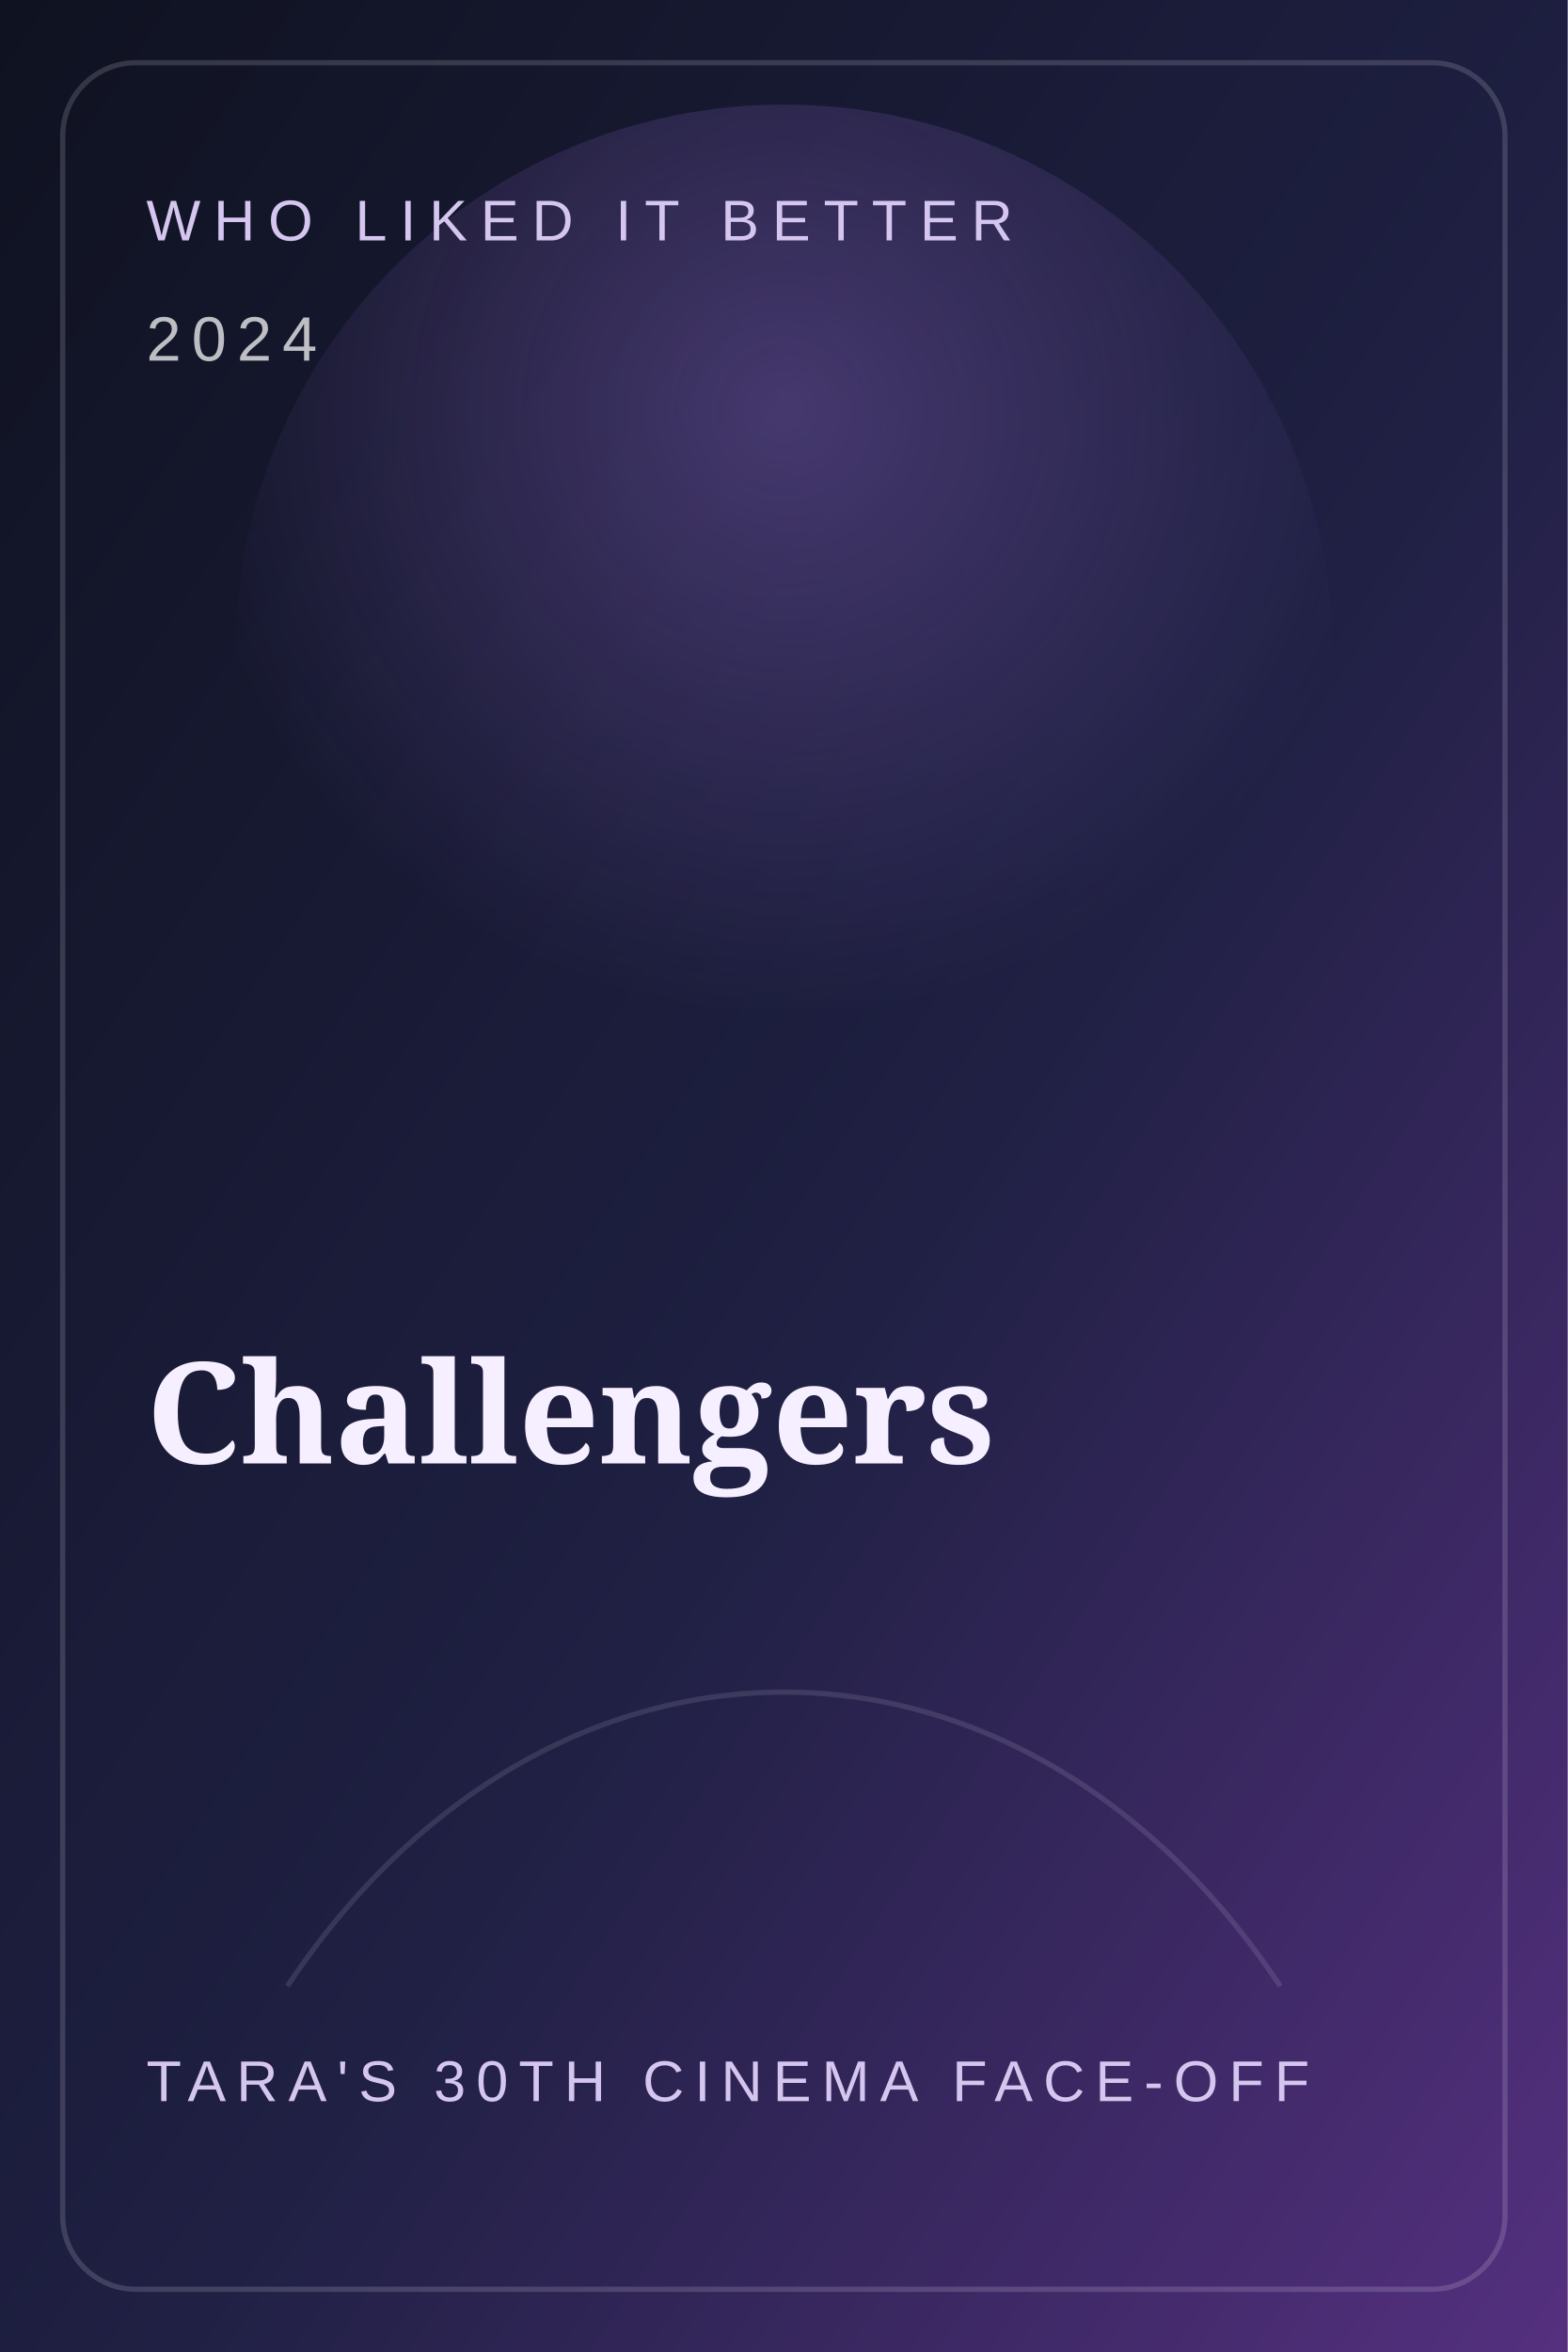
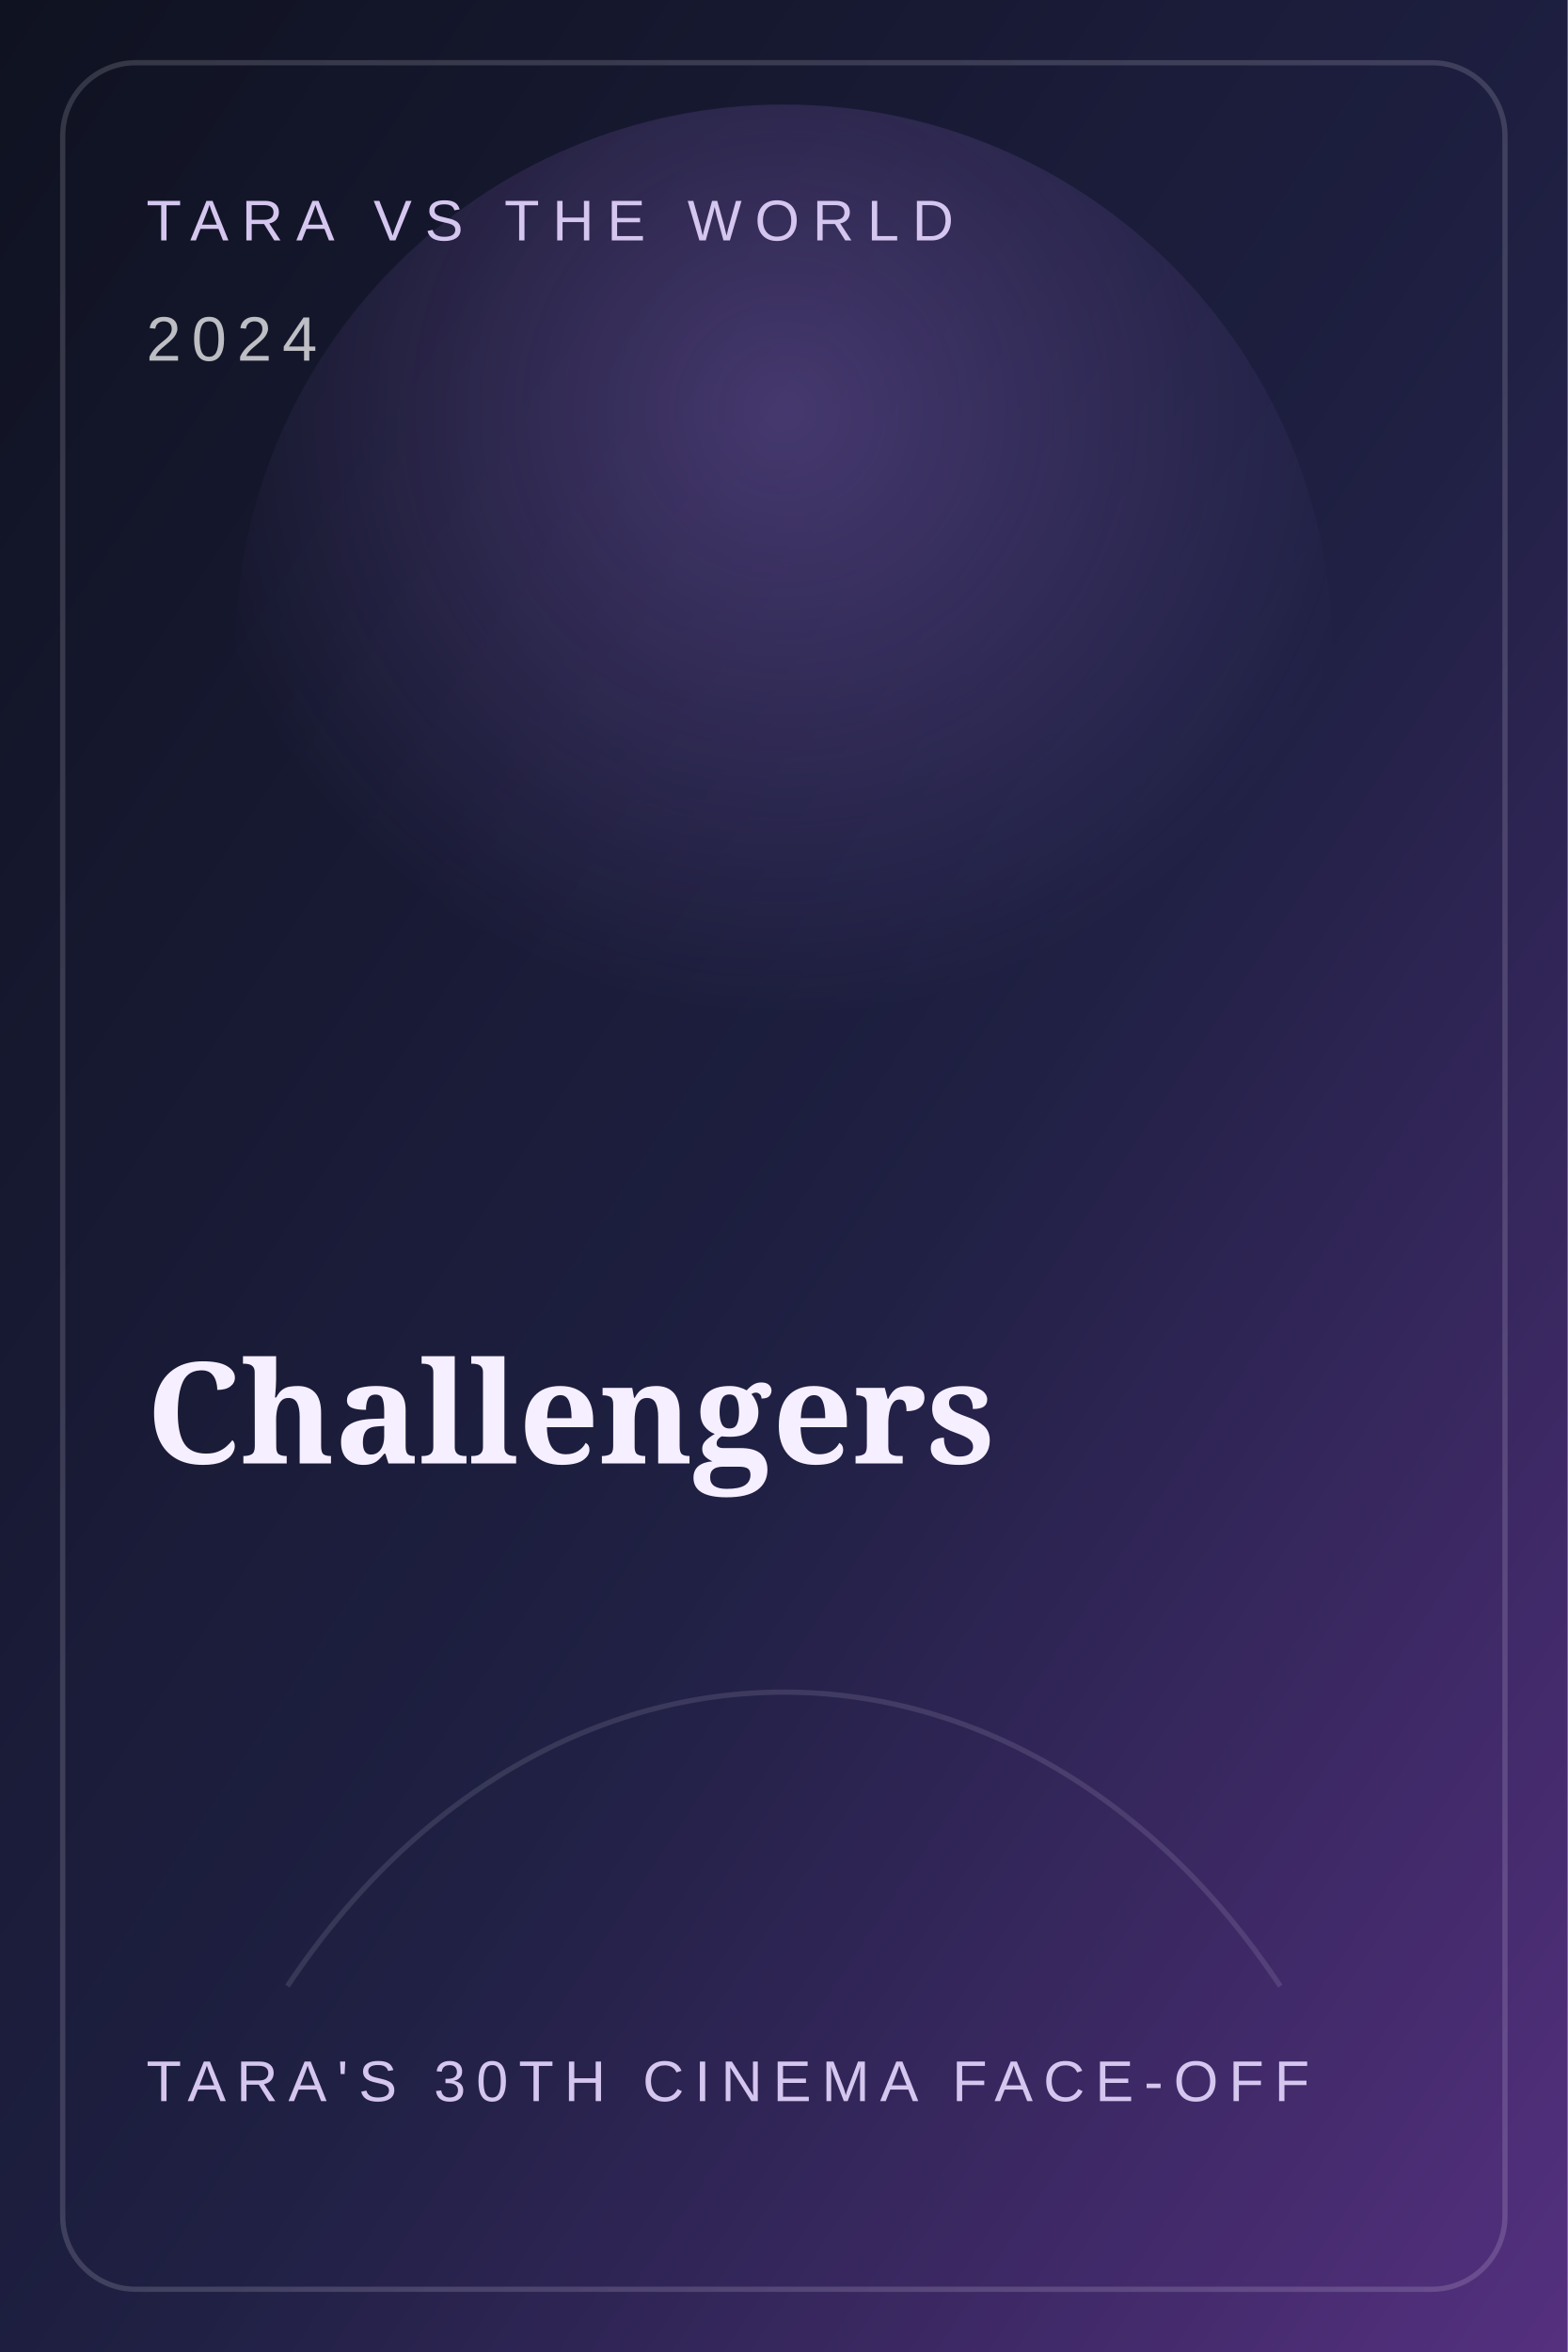
<svg xmlns="http://www.w3.org/2000/svg" width="600" height="900" viewBox="0 0 600 900" role="img" aria-labelledby="title desc">
  <defs>
    <linearGradient id="bg" x1="0" y1="0" x2="1" y2="1">
      <stop offset="0%" stop-color="#0f1220" />
      <stop offset="55%" stop-color="#1f2043" />
      <stop offset="100%" stop-color="#553080" />
    </linearGradient>
    <radialGradient id="halo" cx="50%" cy="28%" r="55%">
      <stop offset="0%" stop-color="#b784ff" stop-opacity="0.28" />
      <stop offset="100%" stop-color="#b784ff" stop-opacity="0" />
    </radialGradient>
  </defs>
  <rect width="600" height="900" fill="url(#bg)" />
  <rect x="24" y="24" width="552" height="852" rx="28" fill="none" stroke="#f6efff" stroke-opacity="0.16" stroke-width="2" />
  <circle cx="300" cy="250" r="210" fill="url(#halo)" />
  <path d="M110 760C210 610 390 610 490 760" fill="none" stroke="#f6efff" stroke-opacity="0.12" stroke-width="2" />
-   <text x="56" y="92" fill="#d5c6ef" font-family="Arial, sans-serif" font-size="22" letter-spacing="5">WHO LIKED IT BETTER</text>
+   <text x="56" y="92" fill="#d5c6ef" font-family="Arial, sans-serif" font-size="22" letter-spacing="5">TARA VS THE WORLD</text>
  <text x="56" y="138" fill="#ffffff" fill-opacity="0.72" font-family="Arial, sans-serif" font-size="24" letter-spacing="4">2024</text>
  <text x="56" y="560" fill="#f6efff" font-family="Georgia, serif" font-size="54" font-weight="700">Challengers</text>
  <text x="56" y="804" fill="#d5c6ef" font-family="Arial, sans-serif" font-size="22" letter-spacing="4">TARA'S 30TH CINEMA FACE-OFF</text>
</svg>
